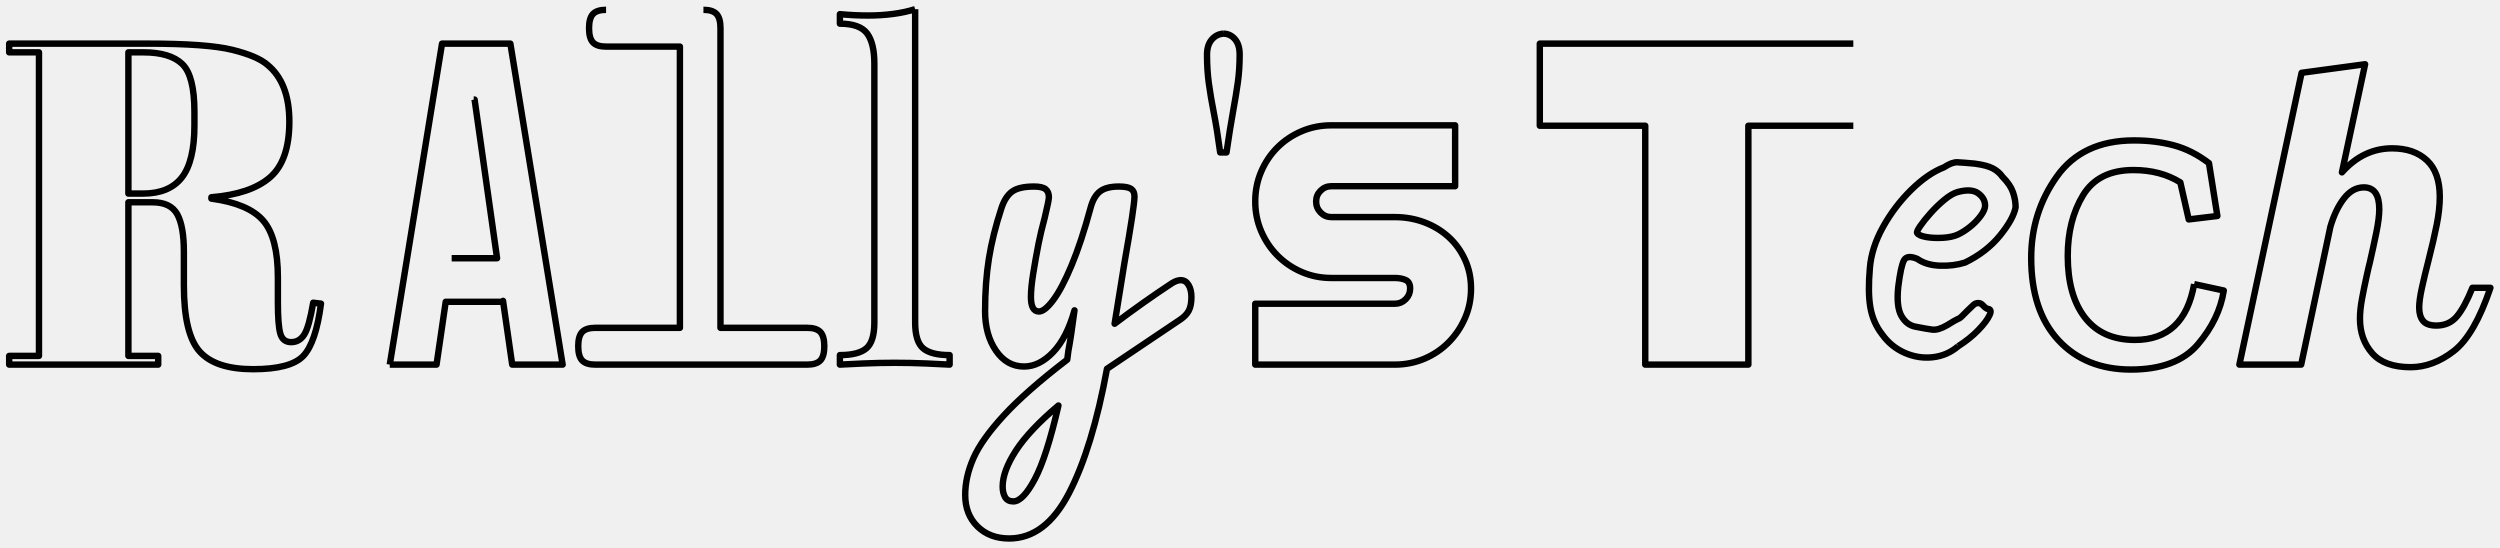
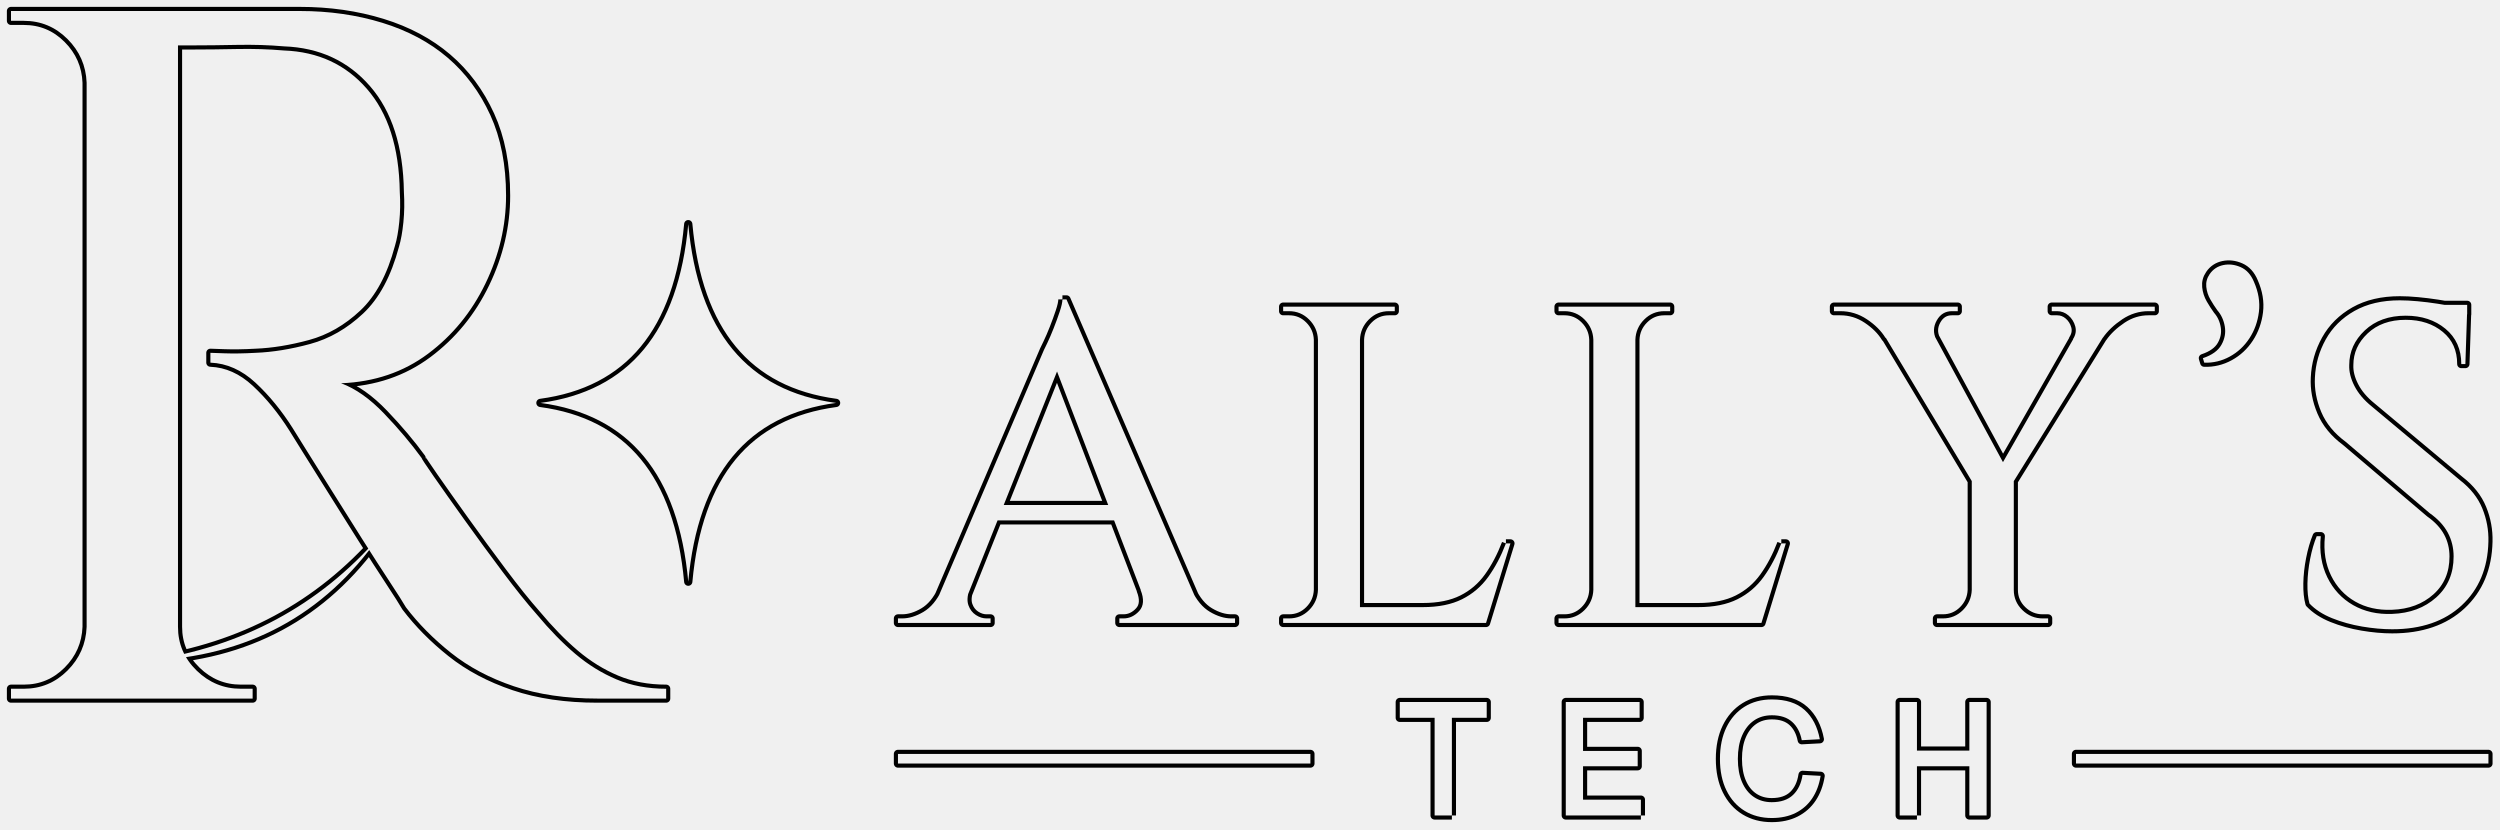
- <svg xmlns="http://www.w3.org/2000/svg" viewBox="0 0 5452 1195" width="5452" height="1195">
-   <path d="M333 441.141L280 441.141L280 776.141L345 776.141L345 795.141L20 795.141L20 776.141L85 776.141L85 114.141L20 114.141L20 95.141L322 95.141Q452 95.141 506.500 108.641Q561 122.141 583 141.141Q631 180.141 631 265.141Q631 350.141 589 386.641Q547 423.141 461 430.141L461 433.141Q542 444.141 574 481.141Q606 518.141 606 605.141L606 658.141Q606 710.141 611.500 728.141Q617 746.141 635 746.141Q653 746.141 663.500 729.641Q674 713.141 683 660.141L700 662.141Q689 747.141 661.500 776.141Q634 805.141 552 805.141Q470 805.141 435.500 766.641Q401 728.141 401 622.141L401 549.141Q401 493.141 386.500 467.141Q372 441.141 333 441.141M313 114.141L280 114.141L280 422.141L312 422.141Q369 422.141 396.500 387.141Q424 352.141 424 273.141L424 244.141Q424 165.141 397.500 139.641Q371 114.141 313 114.141 M850 795.141L964 95.141L1113 95.141L1227 795.141L1117 795.141L1097 656.141L1097 658.141L972 658.141L952 795.141L850 795.141M985 563.141L1084 563.141L1035 217.141L1033 217.141 M1534.041 21.426Q1554.092 21.426 1562.643 30.567Q1571.194 39.707 1571.194 61.527L1571.194 714.939L1760.495 714.939Q1780.545 714.939 1789.096 724.080Q1797.647 733.220 1797.647 755.040Q1797.647 776.860 1789.096 786.001Q1780.545 795.141 1760.495 795.141L1298.152 795.141Q1278.102 795.141 1269.551 786.001Q1261 776.860 1261 755.040Q1261 733.220 1269.551 724.080Q1278.102 714.939 1298.152 714.939L1482.735 714.939L1482.735 101.628L1321.741 101.628Q1301.691 101.628 1293.140 92.487Q1284.589 83.347 1284.589 61.527Q1284.589 39.707 1293.140 30.567Q1301.691 21.426 1321.741 21.426 M1995.771 20L1995.771 703.192Q1995.771 744.718 2013.074 759.548Q2030.376 774.379 2070.913 774.379L2070.913 795.141Q2054.105 794.153 2019.994 792.669Q1985.884 791.186 1951.280 791.186Q1917.664 791.186 1883.059 792.669Q1848.455 794.153 1831.647 795.141L1831.647 774.379Q1872.184 774.379 1889.486 759.548Q1906.788 744.718 1906.788 703.192L1906.788 138.644Q1906.788 94.153 1890.969 72.895Q1875.150 51.638 1831.647 51.638L1831.647 30.876Q1863.285 33.842 1892.946 33.842Q1921.619 33.842 1947.819 30.381Q1974.020 26.921 1995.771 20 M2574.913 610.975Q2585.746 610.975 2591.996 621.391Q2598.246 631.808 2598.246 647.641Q2598.246 666.808 2592.413 677.641Q2586.579 688.475 2574.079 696.808L2414.079 804.308Q2382.413 976.808 2331.163 1075.558Q2279.913 1174.308 2200.746 1174.308Q2158.246 1174.308 2131.579 1148.058Q2104.913 1121.808 2104.913 1079.308Q2104.913 1040.141 2122.829 999.308Q2140.746 958.475 2189.496 905.558Q2238.246 852.641 2327.413 784.308L2329.913 765.141Q2335.746 734.308 2343.246 676.808Q2326.579 736.808 2296.579 768.058Q2266.579 799.308 2233.246 799.308Q2195.746 799.308 2171.996 764.725Q2148.246 730.141 2148.246 678.475Q2148.246 615.975 2156.579 563.891Q2164.913 511.808 2184.079 453.475Q2192.413 428.475 2207.413 417.641Q2222.413 406.808 2254.913 406.808Q2273.246 406.808 2280.329 412.641Q2287.413 418.475 2287.413 430.141Q2287.413 436.808 2278.246 475.141Q2269.913 505.975 2264.913 530.975Q2258.246 565.141 2253.246 596.391Q2248.246 627.641 2248.246 647.641Q2248.246 679.308 2265.746 679.308Q2278.246 679.308 2296.996 654.308Q2315.746 629.308 2336.996 578.475Q2358.246 527.641 2378.246 453.475Q2384.913 428.475 2398.663 417.641Q2412.413 406.808 2439.913 406.808Q2459.079 406.808 2466.579 411.808Q2474.079 416.808 2474.079 428.475Q2474.079 449.308 2452.413 571.808L2430.746 705.975Q2494.913 657.641 2555.746 617.641Q2566.579 610.975 2574.913 610.975M2209.913 1093.475Q2230.746 1093.475 2256.579 1045.141Q2282.413 996.808 2308.246 884.308Q2244.079 938.475 2215.329 983.058Q2186.579 1027.641 2186.579 1060.975Q2186.579 1075.141 2191.996 1084.308Q2197.413 1093.475 2209.913 1093.475 M2667.839 73.390Q2682.670 73.390 2693.051 85.254Q2703.432 97.119 2703.432 118.870Q2703.432 151.497 2699.478 179.675Q2695.523 207.853 2689.096 242.952Q2682.670 278.051 2674.760 332.429L2660.918 332.429Q2653.997 281.017 2647.076 245.918Q2640.155 210.819 2636.201 181.653Q2632.246 152.486 2632.246 119.859Q2632.246 98.107 2642.627 86.243Q2653.009 74.379 2667.839 73.390 M3042.035 795.141L2737.432 795.141L2737.432 662.366L3042.035 662.366Q3055.703 662.366 3065.466 652.603Q3075.229 642.840 3075.229 629.172Q3075.229 615.016 3065.466 610.622Q3055.703 606.229 3042.035 606.229L2903.402 606.229Q2868.743 606.229 2838.478 593.049Q2808.213 579.869 2785.759 557.171Q2763.304 534.472 2750.368 504.207Q2737.432 473.942 2737.432 439.284Q2737.432 404.625 2750.368 374.360Q2763.304 344.095 2785.759 321.641Q2808.213 299.186 2838.478 286.250Q2868.743 273.314 2903.402 273.314L3173.346 273.314L3173.346 406.090L2903.402 406.090Q2889.734 406.090 2879.971 415.853Q2870.208 425.615 2870.208 439.284Q2870.208 453.440 2879.971 463.447Q2889.734 473.454 2903.402 473.454L3042.035 473.454Q3076.205 473.454 3106.470 484.925Q3136.735 496.396 3159.190 516.899Q3181.644 537.401 3194.824 566.201Q3208.004 595.002 3208.004 629.172Q3208.004 663.830 3194.824 693.851Q3181.644 723.872 3159.190 746.571Q3136.735 769.270 3106.470 782.205Q3076.205 795.141 3042.035 795.141 M4041.725 274.211L3812.801 274.211L3812.801 795.141L3587.946 795.141L3587.946 274.211L3358.004 274.211L3358.004 95.141L4041.725 95.141 M4270.552 754.977Q4246.453 775.633 4214.896 779.076Q4183.338 782.518 4153.502 769.322Q4123.666 756.125 4104.158 728.584Q4084.650 703.338 4078.912 670.633Q4073.174 637.928 4077.765 585.141Q4081.207 540.387 4106.453 495.059Q4131.699 449.731 4167.847 414.158Q4203.994 378.584 4239.568 364.813Q4256.781 353.338 4268.830 353.912Q4280.879 354.486 4306.125 356.781Q4332.519 360.223 4345.715 367.108Q4358.912 373.994 4366.945 385.469Q4384.158 402.682 4389.896 419.322Q4395.634 435.961 4395.634 452.026Q4391.043 477.272 4361.781 513.420Q4332.519 549.567 4285.470 572.518Q4260.224 580.551 4230.388 579.404Q4200.552 578.256 4181.043 564.486Q4159.240 555.305 4152.355 567.354Q4145.470 579.404 4139.732 625.305Q4135.142 668.912 4146.617 688.994Q4158.093 709.076 4177.601 712.518Q4200.552 717.108 4213.748 718.830Q4226.945 720.551 4246.453 709.076Q4264.814 697.600 4269.404 695.879Q4273.994 694.158 4276.863 691.289Q4279.732 688.420 4291.207 676.945Q4299.240 668.912 4303.830 664.895Q4308.420 660.879 4314.158 660.879Q4319.896 660.879 4324.486 666.043Q4329.076 671.207 4333.666 673.502Q4345.142 673.502 4338.830 687.272Q4332.519 701.043 4314.158 719.977Q4295.797 738.912 4270.552 754.977M4269.404 511.699Q4282.027 505.961 4295.797 495.059Q4309.568 484.158 4319.322 470.961Q4329.076 457.764 4329.076 448.584Q4329.076 432.518 4314.158 421.617Q4299.240 410.715 4269.404 418.748Q4256.781 422.190 4240.715 435.387Q4224.650 448.584 4210.306 464.649Q4195.961 480.715 4187.355 493.338Q4178.748 505.961 4181.043 508.256Q4184.486 513.994 4200.552 516.863Q4216.617 519.731 4236.699 518.584Q4256.781 517.436 4269.404 511.699 M4785.018 619.603L4849.634 633.603Q4839.941 696.064 4793.095 750.987Q4746.249 805.910 4647.172 805.910Q4548.095 805.910 4488.864 741.834Q4429.634 677.757 4429.634 562.526Q4429.634 463.449 4485.634 384.834Q4541.634 306.218 4653.634 306.218Q4701.018 306.218 4740.864 316.987Q4780.710 327.757 4817.326 355.757L4835.634 470.987L4773.172 478.526L4754.864 397.757Q4711.787 370.834 4652.557 370.834Q4576.095 370.834 4542.710 425.757Q4509.326 480.680 4509.326 558.218Q4509.326 644.372 4547.018 692.834Q4584.710 741.295 4655.787 741.295Q4763.480 741.295 4785.018 619.603 M5257.029 800.756Q5199.944 800.756 5173.273 770.342Q5146.601 739.927 5146.601 695.008Q5146.601 675.355 5151.281 650.556Q5155.960 625.756 5161.107 602.360Q5166.254 578.965 5168.125 572.414Q5175.612 539.660 5182.163 507.842Q5188.714 476.024 5188.714 456.371Q5188.714 408.644 5155.024 408.644Q5130.692 408.644 5111.976 432.508Q5093.259 456.371 5082.029 494.740L5018.393 795.141L4883.634 795.141L5019.329 158.778L5157.831 140.061L5107.297 375.890Q5154.088 323.483 5216.789 323.483Q5264.516 323.483 5292.591 349.687Q5320.666 375.890 5320.666 429.232Q5320.666 456.371 5314.115 489.593Q5307.564 522.815 5295.398 570.542Q5287.912 599.553 5281.829 627.160Q5275.746 654.767 5275.746 670.676Q5275.746 689.393 5284.168 699.687Q5292.591 709.981 5313.179 709.981Q5341.254 709.981 5358.099 689.860Q5374.944 669.740 5391.789 627.628L5431.093 627.628Q5396.468 730.569 5351.080 765.663Q5305.692 800.756 5257.029 800.756" fill="none" stroke="#000" stroke-width="14" stroke-linejoin="round" />
+ <svg xmlns="http://www.w3.org/2000/svg" viewBox="-16 -1016 3636 1206" width="3636" height="1206">
+   <mask id="o" maskUnits="userSpaceOnUse" x="-16" y="-1016" width="3636" height="1206">
+     <rect x="-16" y="-1016" width="3636" height="1206" fill="#fff" />
+     <path d="M224.29 -1000L224.29 -1000L420 -1000Q484.29 -1000 540 -982.86Q595.71 -965.71 635 -932.14Q674.29 -898.57 697.14 -848.57Q720 -798.57 720 -731.43L720 -731.43Q720 -665.71 690 -603.57Q660 -541.43 606.43 -501.43Q552.86 -461.43 480 -458.57L480 -458.57Q511.43 -447.14 542.86 -414.29Q574.29 -381.43 597.14 -350L597.14 -350Q597.14 -348.57 615 -322.86Q632.86 -297.14 660 -259.29Q687.14 -221.43 715 -184.29Q742.86 -147.14 764.29 -122.86L764.29 -122.86Q792.86 -88.57 820.71 -65Q848.57 -41.43 880.71 -27.86Q912.86 -14.29 952.86 -14.29L952.86 -14.29L952.86 0L852.86 0Q784.29 0 731.43 -17.86Q678.57 -35.71 640 -66.43Q601.43 -97.14 574.29 -132.86L574.29 -132.86Q568.57 -142.86 550.71 -170Q532.86 -197.14 510.71 -232.14Q488.57 -267.14 467.14 -301.43Q445.71 -335.71 430 -360.71Q414.29 -385.71 410 -392.86L410 -392.86Q385.71 -431.43 355.71 -459.29Q325.71 -487.14 290 -488.57L290 -488.57L290 -502.86Q291.43 -502.86 310.71 -502.14Q330 -501.43 355.71 -502.86L355.71 -502.86Q392.86 -504.29 435 -515.71Q477.14 -527.14 512.14 -560Q547.14 -592.86 564.29 -657.14L564.29 -657.14Q568.57 -671.43 570.71 -692.86Q572.86 -714.29 571.43 -737.14L571.43 -737.14Q570 -835.71 522.14 -890.71Q474.29 -945.71 397.14 -948.57L397.14 -948.57Q364.29 -951.43 328.57 -950.71Q292.86 -950 267.14 -950Q241.43 -950 238.57 -950L238.57 -950Q238.57 -951.43 235 -963.57Q231.43 -975.71 227.86 -987.86Q224.29 -1000 224.29 -1000M110 -1000L242.86 -1000L242.86 0L110 0L110 -1000M110 -104.29L114.29 -104.29L114.29 0L0 0L0 -14.29Q0 -14.29 9.29 -14.29Q18.57 -14.29 18.57 -14.29L18.57 -14.29Q55.71 -14.29 82.14 -40.71Q108.57 -67.14 110 -104.29L110 -104.29M114.29 -1000L114.29 -895.71L110 -895.71Q108.57 -932.86 82.14 -959.29Q55.71 -985.71 18.57 -985.71L18.57 -985.71Q18.57 -985.71 9.29 -985.71Q0 -985.71 0 -985.71L0 -985.71L0 -1000L114.29 -1000M238.57 0L238.57 -104.29L242.86 -104.29Q242.86 -67.14 270 -40.71Q297.14 -14.29 334.29 -14.29L334.29 -14.29Q335.71 -14.29 343.57 -14.29Q351.43 -14.29 351.43 -14.29L351.43 -14.29L351.43 0L238.57 0 M200 -55Q404.4 -85.4 535 -235Q415.6 -64.6 200 -55Z M985 -690Q1006.5 -456 1200 -430Q1006.5 -404 985 -170Q963.5 -404 770 -430Q963.5 -456 985 -690Z M1513.43 -496.4L1535.11 -580.51L1736.86 -113.94L1659.97 -113.94L1513.43 -496.4M1353.74 -157.97L1393.83 -157.97Q1389.23 -144.83 1392.51 -135.63Q1395.8 -126.43 1403.36 -121.5Q1410.91 -116.57 1418.8 -116.57L1418.8 -116.57L1424.71 -116.57L1424.71 -110L1290 -110L1290 -116.57Q1290 -116.57 1292.96 -116.57Q1295.91 -116.57 1295.91 -116.57L1295.91 -116.57Q1311.03 -116.57 1327.13 -126.1Q1343.23 -135.63 1353.74 -157.97L1353.74 -157.97M1529.2 -580.51L1535.11 -580.51L1540.37 -523.34L1376.09 -111.97L1333.37 -111.97L1502.26 -506.91Q1502.91 -508.23 1507.19 -517.1Q1511.46 -525.97 1516.39 -538.46Q1521.31 -550.94 1525.26 -562.77Q1529.2 -574.6 1529.2 -580.51L1529.2 -580.51M1418.8 -281.51L1619.89 -281.51L1619.89 -259.17L1418.8 -259.17L1418.8 -281.51M1642.89 -157.97L1642.89 -157.97L1717.14 -157.97Q1727.66 -135.63 1743.76 -126.1Q1759.86 -116.57 1774.97 -116.57L1774.97 -116.57Q1774.97 -116.57 1777.6 -116.57Q1780.23 -116.57 1780.23 -116.57L1780.23 -116.57L1780.23 -110L1612 -110L1612 -116.57L1617.91 -116.57Q1631.06 -116.57 1640.91 -127.41Q1650.77 -138.26 1642.89 -157.97 M1900.83 -570L1961.94 -570L1961.94 -110L1900.83 -110L1900.83 -570M1959.97 -133L2138.06 -133L2143.31 -110L1959.97 -110L1959.97 -133M2174.2 -225.66L2180.77 -225.66L2145.29 -110L2029.63 -110L2053.29 -133Q2087.46 -133 2110.46 -144.5Q2133.46 -156 2148.57 -177.03Q2163.69 -198.06 2174.2 -225.66L2174.2 -225.66M1900.83 -157.97L1902.8 -157.97L1902.8 -110L1850.23 -110L1850.23 -116.57Q1850.23 -116.57 1854.5 -116.57Q1858.77 -116.57 1858.77 -116.57L1858.77 -116.57Q1875.86 -116.57 1888.01 -128.73Q1900.17 -140.89 1900.83 -157.97L1900.83 -157.97M1902.8 -570L1902.8 -522.03L1900.83 -522.03Q1900.17 -539.11 1888.01 -551.27Q1875.86 -563.43 1858.77 -563.43L1858.77 -563.43Q1858.77 -563.43 1854.5 -563.43Q1850.23 -563.43 1850.23 -563.43L1850.23 -563.43L1850.23 -570L1902.8 -570M1961.94 -522.03L1959.97 -522.03L1959.97 -570L2012.54 -570L2012.54 -563.43Q2011.89 -563.43 2007.94 -563.43Q2004 -563.43 2004 -563.43L2004 -563.43Q1986.91 -563.43 1974.76 -551.27Q1962.6 -539.11 1961.94 -522.03L1961.94 -522.03 M2301.37 -570L2362.49 -570L2362.49 -110L2301.37 -110L2301.37 -570M2360.51 -133L2538.6 -133L2543.86 -110L2360.51 -110L2360.51 -133M2574.74 -225.66L2581.31 -225.66L2545.83 -110L2430.17 -110L2453.83 -133Q2488 -133 2511 -144.5Q2534 -156 2549.11 -177.03Q2564.23 -198.06 2574.74 -225.66L2574.74 -225.66M2301.37 -157.97L2303.34 -157.97L2303.34 -110L2250.77 -110L2250.77 -116.57Q2250.77 -116.57 2255.04 -116.57Q2259.31 -116.57 2259.31 -116.57L2259.31 -116.57Q2276.4 -116.57 2288.56 -128.73Q2300.71 -140.89 2301.37 -157.97L2301.37 -157.97M2303.34 -570L2303.34 -522.03L2301.37 -522.03Q2300.71 -539.11 2288.56 -551.27Q2276.4 -563.43 2259.31 -563.43L2259.31 -563.43Q2259.31 -563.43 2255.04 -563.43Q2250.77 -563.43 2250.77 -563.43L2250.77 -563.43L2250.77 -570L2303.34 -570M2362.49 -522.03L2360.51 -522.03L2360.51 -570L2413.09 -570L2413.09 -563.43Q2412.43 -563.43 2408.49 -563.43Q2404.54 -563.43 2404.54 -563.43L2404.54 -563.43Q2387.46 -563.43 2375.3 -551.27Q2363.14 -539.11 2362.49 -522.03L2362.49 -522.03 M2699.94 -569.34L2774.86 -569.34L2905.63 -328.17L2855.69 -309.77L2699.94 -569.34M2851.74 -321.6L2912.86 -321.6L2912.86 -110L2851.74 -110L2851.74 -321.6M2880.66 -315.03L3025.89 -569.34L3069.91 -569.34L2907.6 -307.8L2880.66 -315.03M3042.31 -524.66L2998.94 -522.69Q3004.86 -531.89 3002.23 -541.41Q2999.6 -550.94 2992.37 -557.19Q2985.14 -563.43 2975.94 -563.43L2975.94 -563.43Q2975.94 -563.43 2972 -563.43Q2968.06 -563.43 2968.06 -563.43L2968.06 -563.43L2968.06 -570L3117.89 -570L3117.89 -563.43L3108.69 -563.43Q3088.31 -563.43 3070.57 -551.6Q3052.83 -539.77 3042.31 -524.66L3042.31 -524.66M2799.83 -522.69L2799.83 -522.69L2726.23 -524.66Q2717.03 -539.77 2699.29 -551.6Q2681.54 -563.43 2660.51 -563.43L2660.51 -563.43L2651.31 -563.43L2651.31 -570L2831.37 -570L2831.37 -563.43Q2831.37 -563.43 2827.1 -563.43Q2822.83 -563.43 2822.83 -563.43L2822.83 -563.43Q2808.37 -563.43 2800.81 -549.96Q2793.26 -536.49 2799.83 -522.69M2851.74 -157.97L2853.06 -157.97L2853.06 -110L2801.14 -110L2801.14 -116.57Q2801.14 -116.57 2805.09 -116.57Q2809.03 -116.57 2809.69 -116.57L2809.69 -116.57Q2826.77 -116.57 2838.93 -128.73Q2851.09 -140.89 2851.74 -157.97L2851.74 -157.97M2910.89 -110L2910.89 -157.97L2912.86 -157.97Q2912.86 -140.89 2925.34 -128.73Q2937.83 -116.57 2954.91 -116.57L2954.91 -116.57Q2954.91 -116.57 2958.86 -116.57Q2962.8 -116.57 2962.8 -116.57L2962.8 -116.57L2962.8 -110L2910.89 -110 M3197.74 -617.31L3197.74 -617.31Q3204.97 -627.83 3217.46 -630.46Q3229.94 -633.09 3242.76 -627.5Q3255.57 -621.91 3262.14 -606.14L3262.14 -606.14Q3272 -583.8 3269.37 -562.44Q3266.74 -541.09 3255.57 -524Q3244.4 -506.91 3226.99 -497.39Q3209.57 -487.86 3189.86 -488.51L3189.86 -488.51L3187.89 -495.09Q3207.6 -501.66 3214.83 -514.47Q3222.06 -527.29 3219.76 -541.09Q3217.46 -554.89 3208.91 -564.74L3208.91 -564.74Q3203.66 -571.97 3198.73 -580.51Q3193.8 -589.06 3192.81 -598.91Q3191.83 -608.77 3197.74 -617.31 M3474.34 -579.2L3474.34 -579.2Q3485.51 -579.2 3499.97 -577.89Q3514.43 -576.57 3529.21 -574.27Q3544 -571.97 3555.5 -569.67Q3567 -567.37 3572.25 -564.74L3572.25 -564.74L3569.63 -486.54L3563.71 -486.54Q3563.71 -518.74 3540.71 -537.8Q3517.71 -556.86 3482.88 -556.86L3482.88 -556.86Q3446.08 -556.86 3423.41 -535.5Q3400.74 -514.14 3400.74 -485.23L3400.74 -485.23Q3400.08 -470.77 3408.3 -454.67Q3416.51 -438.57 3433.6 -424.77L3433.6 -424.77L3561.74 -317.66Q3584.74 -299.91 3594.27 -276.59Q3603.8 -253.26 3603.14 -228.29L3603.14 -228.29Q3601.83 -170.46 3564.37 -135.63Q3526.91 -100.8 3463.17 -100.8L3463.17 -100.8Q3442.8 -100.8 3419.47 -104.74Q3396.14 -108.69 3375.77 -116.9Q3355.4 -125.11 3342.91 -138.26L3342.91 -138.26Q3339.63 -150.09 3339.95 -167.5Q3340.28 -184.91 3343.9 -203.31Q3347.51 -221.71 3353.43 -236.17L3353.43 -236.17L3359.34 -236.17Q3356.05 -202.66 3368.87 -176.37Q3381.68 -150.09 3406.33 -135.96Q3430.97 -121.83 3463.17 -123.14L3463.17 -123.14Q3501.94 -124.46 3527.24 -147.13Q3552.54 -169.8 3552.54 -206.6L3552.54 -206.6Q3552.54 -225.66 3544 -241.43Q3535.45 -257.2 3517.71 -269.69L3517.71 -269.69L3395.48 -373.51Q3370.51 -391.91 3360 -416.89Q3349.48 -441.86 3350.8 -466.83L3350.8 -466.83Q3352.11 -496.4 3366.57 -522.36Q3381.03 -548.31 3408.3 -563.76Q3435.57 -579.2 3474.34 -579.2M3513.11 -572.63L3572.25 -572.63L3572.25 -558.83L3513.11 -558.83L3513.11 -572.63 M1290 80.5L1889.85 80.5L1889.85 94.5L1290 94.5Z M2095.61 170L2070.51 170L2070.51 28.01L2019.85 28.01L2019.85 5L2146.27 5L2146.27 28.01L2095.61 28.01L2095.61 170 M2370.5 170L2261.27 170L2261.27 5L2368.64 5L2368.64 28.01L2286.37 28.01L2286.37 76.11L2365.85 76.11L2365.85 98.42L2286.37 98.42L2286.37 146.99L2370.5 146.99L2370.5 170 M2560.8 173.72L2560.8 173.72Q2538.49 173.72 2521.52 163.38Q2504.56 153.04 2495.03 133.75Q2485.5 114.46 2485.5 87.73L2485.5 87.73Q2485.5 61.24 2494.91 41.83Q2504.32 22.43 2521.29 11.86Q2538.25 1.28 2561.03 1.28L2561.03 1.28Q2591.7 1.28 2608.67 16.62Q2625.63 31.96 2630.75 59.15L2630.75 59.15L2604.49 60.54Q2601.23 43.58 2590.54 33.93Q2579.85 24.29 2561.03 24.29L2561.03 24.29Q2545.92 24.29 2534.88 31.96Q2523.84 39.63 2517.69 53.8Q2511.53 67.98 2511.53 87.73L2511.53 87.73Q2511.53 107.49 2517.69 121.66Q2523.84 135.84 2535 143.27Q2546.15 150.71 2560.8 150.71L2560.8 150.71Q2580.78 150.71 2591.82 140.14Q2602.86 129.56 2605.65 110.97L2605.65 110.97L2631.91 112.37Q2628.89 131.19 2619.82 144.9Q2610.76 158.61 2595.89 166.17Q2581.01 173.72 2560.8 173.72 M2772.01 170L2746.91 170L2746.91 5L2772.01 5L2772.01 84.48L2759.92 75.65L2860.32 75.65L2848.23 84.48L2848.23 5L2873.33 5L2873.33 170L2848.23 170L2848.23 89.59L2860.32 98.42L2759.92 98.42L2772.01 89.59L2772.01 170 M3003.33 80.5L3603.18 80.5L3603.18 94.5L3003.33 94.5Z" fill="#000" fill-rule="nonzero" />
+   </mask>
+   <path d="M224.29 -1000L224.29 -1000L420 -1000Q484.29 -1000 540 -982.86Q595.71 -965.71 635 -932.14Q674.29 -898.57 697.14 -848.57Q720 -798.57 720 -731.43L720 -731.43Q720 -665.71 690 -603.57Q660 -541.43 606.43 -501.43Q552.86 -461.43 480 -458.57L480 -458.57Q511.43 -447.14 542.86 -414.29Q574.29 -381.43 597.14 -350L597.14 -350Q597.14 -348.57 615 -322.86Q632.86 -297.14 660 -259.29Q687.14 -221.43 715 -184.29Q742.86 -147.14 764.29 -122.86L764.29 -122.86Q792.86 -88.57 820.71 -65Q848.57 -41.43 880.71 -27.86Q912.86 -14.29 952.86 -14.29L952.86 -14.29L952.86 0L852.86 0Q784.29 0 731.43 -17.86Q678.57 -35.71 640 -66.43Q601.43 -97.14 574.29 -132.86L574.29 -132.86Q568.57 -142.86 550.71 -170Q532.86 -197.14 510.71 -232.14Q488.57 -267.14 467.14 -301.43Q445.71 -335.71 430 -360.71Q414.29 -385.71 410 -392.86L410 -392.86Q385.71 -431.43 355.71 -459.29Q325.71 -487.14 290 -488.57L290 -488.57L290 -502.86Q291.43 -502.86 310.71 -502.14Q330 -501.43 355.71 -502.86L355.71 -502.86Q392.86 -504.29 435 -515.71Q477.14 -527.14 512.14 -560Q547.14 -592.86 564.29 -657.14L564.29 -657.14Q568.57 -671.43 570.71 -692.86Q572.86 -714.29 571.43 -737.14L571.43 -737.14Q570 -835.71 522.14 -890.71Q474.29 -945.71 397.14 -948.57L397.14 -948.57Q364.29 -951.43 328.57 -950.71Q292.86 -950 267.14 -950Q241.43 -950 238.57 -950L238.57 -950Q238.57 -951.43 235 -963.57Q231.43 -975.71 227.86 -987.86Q224.29 -1000 224.29 -1000M110 -1000L242.86 -1000L242.86 0L110 0L110 -1000M110 -104.29L114.29 -104.29L114.29 0L0 0L0 -14.29Q0 -14.29 9.29 -14.29Q18.57 -14.29 18.57 -14.29L18.57 -14.29Q55.71 -14.29 82.14 -40.71Q108.57 -67.14 110 -104.29L110 -104.29M114.29 -1000L114.29 -895.71L110 -895.71Q108.57 -932.86 82.14 -959.29Q55.71 -985.71 18.57 -985.71L18.57 -985.71Q18.57 -985.71 9.29 -985.71Q0 -985.71 0 -985.71L0 -985.71L0 -1000L114.29 -1000M238.57 0L238.57 -104.29L242.86 -104.29Q242.86 -67.14 270 -40.71Q297.14 -14.29 334.29 -14.29L334.29 -14.29Q335.71 -14.29 343.57 -14.29Q351.43 -14.29 351.43 -14.29L351.43 -14.29L351.43 0L238.57 0 M200 -55Q404.4 -85.4 535 -235Q415.6 -64.6 200 -55Z M985 -690Q1006.5 -456 1200 -430Q1006.5 -404 985 -170Q963.5 -404 770 -430Q963.5 -456 985 -690Z M1513.43 -496.4L1535.11 -580.51L1736.86 -113.94L1659.97 -113.94L1513.43 -496.4M1353.74 -157.97L1393.83 -157.97Q1389.23 -144.83 1392.51 -135.63Q1395.8 -126.43 1403.36 -121.5Q1410.91 -116.57 1418.8 -116.57L1418.8 -116.57L1424.71 -116.57L1424.71 -110L1290 -110L1290 -116.57Q1290 -116.57 1292.96 -116.57Q1295.91 -116.57 1295.91 -116.57L1295.91 -116.57Q1311.03 -116.57 1327.13 -126.1Q1343.23 -135.63 1353.74 -157.97L1353.74 -157.97M1529.2 -580.51L1535.11 -580.51L1540.37 -523.34L1376.09 -111.97L1333.37 -111.97L1502.26 -506.91Q1502.91 -508.23 1507.19 -517.1Q1511.46 -525.97 1516.39 -538.46Q1521.31 -550.94 1525.26 -562.77Q1529.2 -574.6 1529.2 -580.51L1529.2 -580.51M1418.8 -281.51L1619.89 -281.51L1619.89 -259.17L1418.8 -259.17L1418.8 -281.51M1642.89 -157.97L1642.89 -157.97L1717.14 -157.97Q1727.66 -135.63 1743.76 -126.1Q1759.86 -116.57 1774.97 -116.57L1774.97 -116.57Q1774.97 -116.57 1777.6 -116.57Q1780.23 -116.57 1780.23 -116.57L1780.23 -116.57L1780.23 -110L1612 -110L1612 -116.57L1617.91 -116.57Q1631.06 -116.57 1640.91 -127.41Q1650.77 -138.26 1642.89 -157.97 M1900.83 -570L1961.94 -570L1961.94 -110L1900.83 -110L1900.83 -570M1959.97 -133L2138.06 -133L2143.31 -110L1959.97 -110L1959.97 -133M2174.2 -225.66L2180.77 -225.66L2145.29 -110L2029.63 -110L2053.29 -133Q2087.46 -133 2110.46 -144.5Q2133.46 -156 2148.57 -177.03Q2163.69 -198.06 2174.2 -225.66L2174.2 -225.66M1900.83 -157.97L1902.8 -157.97L1902.8 -110L1850.23 -110L1850.23 -116.57Q1850.23 -116.57 1854.5 -116.57Q1858.77 -116.57 1858.77 -116.57L1858.77 -116.57Q1875.86 -116.57 1888.01 -128.73Q1900.17 -140.89 1900.83 -157.97L1900.83 -157.97M1902.8 -570L1902.8 -522.03L1900.83 -522.03Q1900.17 -539.11 1888.01 -551.27Q1875.86 -563.43 1858.77 -563.43L1858.77 -563.43Q1858.77 -563.43 1854.5 -563.43Q1850.23 -563.43 1850.23 -563.43L1850.23 -563.43L1850.23 -570L1902.8 -570M1961.94 -522.03L1959.97 -522.03L1959.97 -570L2012.54 -570L2012.54 -563.43Q2011.89 -563.43 2007.94 -563.43Q2004 -563.43 2004 -563.43L2004 -563.43Q1986.91 -563.43 1974.76 -551.27Q1962.6 -539.11 1961.94 -522.03L1961.94 -522.03 M2301.37 -570L2362.49 -570L2362.49 -110L2301.37 -110L2301.37 -570M2360.51 -133L2538.6 -133L2543.86 -110L2360.51 -110L2360.51 -133M2574.74 -225.66L2581.31 -225.66L2545.83 -110L2430.17 -110L2453.83 -133Q2488 -133 2511 -144.5Q2534 -156 2549.11 -177.03Q2564.23 -198.06 2574.74 -225.66L2574.74 -225.66M2301.37 -157.97L2303.34 -157.97L2303.34 -110L2250.77 -110L2250.77 -116.57Q2250.77 -116.57 2255.04 -116.57Q2259.31 -116.57 2259.31 -116.57L2259.31 -116.57Q2276.4 -116.57 2288.56 -128.73Q2300.71 -140.89 2301.37 -157.97L2301.37 -157.97M2303.34 -570L2303.34 -522.03L2301.37 -522.03Q2300.71 -539.11 2288.56 -551.27Q2276.4 -563.43 2259.31 -563.43L2259.31 -563.43Q2259.31 -563.43 2255.04 -563.43Q2250.77 -563.43 2250.77 -563.43L2250.77 -563.43L2250.77 -570L2303.34 -570M2362.49 -522.03L2360.51 -522.03L2360.51 -570L2413.09 -570L2413.09 -563.43Q2412.43 -563.43 2408.49 -563.43Q2404.54 -563.43 2404.54 -563.43L2404.54 -563.43Q2387.46 -563.43 2375.3 -551.27Q2363.14 -539.11 2362.49 -522.03L2362.49 -522.03 M2699.94 -569.34L2774.86 -569.34L2905.63 -328.17L2855.69 -309.77L2699.94 -569.34M2851.74 -321.6L2912.86 -321.6L2912.86 -110L2851.74 -110L2851.74 -321.6M2880.66 -315.03L3025.89 -569.34L3069.91 -569.34L2907.6 -307.8L2880.66 -315.03M3042.31 -524.66L2998.94 -522.69Q3004.86 -531.89 3002.23 -541.41Q2999.6 -550.94 2992.37 -557.19Q2985.14 -563.43 2975.94 -563.43L2975.94 -563.43Q2975.94 -563.43 2972 -563.43Q2968.06 -563.43 2968.06 -563.43L2968.06 -563.43L2968.06 -570L3117.89 -570L3117.89 -563.43L3108.69 -563.43Q3088.31 -563.43 3070.57 -551.6Q3052.83 -539.77 3042.31 -524.66L3042.31 -524.66M2799.83 -522.69L2799.83 -522.69L2726.23 -524.66Q2717.03 -539.77 2699.29 -551.6Q2681.54 -563.43 2660.51 -563.43L2660.51 -563.43L2651.31 -563.43L2651.31 -570L2831.37 -570L2831.37 -563.43Q2831.37 -563.43 2827.1 -563.43Q2822.83 -563.43 2822.83 -563.43L2822.83 -563.43Q2808.37 -563.43 2800.81 -549.96Q2793.26 -536.49 2799.83 -522.69M2851.74 -157.97L2853.06 -157.97L2853.06 -110L2801.14 -110L2801.14 -116.57Q2801.14 -116.57 2805.09 -116.57Q2809.03 -116.57 2809.69 -116.57L2809.69 -116.57Q2826.77 -116.57 2838.93 -128.73Q2851.09 -140.89 2851.74 -157.97L2851.74 -157.97M2910.89 -110L2910.89 -157.97L2912.86 -157.97Q2912.86 -140.89 2925.34 -128.73Q2937.83 -116.57 2954.91 -116.57L2954.91 -116.57Q2954.91 -116.57 2958.86 -116.57Q2962.8 -116.57 2962.8 -116.57L2962.8 -116.57L2962.8 -110L2910.89 -110 M3197.74 -617.31L3197.74 -617.31Q3204.97 -627.83 3217.46 -630.46Q3229.94 -633.09 3242.76 -627.5Q3255.57 -621.91 3262.14 -606.14L3262.14 -606.14Q3272 -583.8 3269.37 -562.44Q3266.74 -541.09 3255.57 -524Q3244.4 -506.91 3226.99 -497.39Q3209.57 -487.86 3189.86 -488.51L3189.86 -488.51L3187.89 -495.09Q3207.6 -501.66 3214.83 -514.47Q3222.06 -527.29 3219.76 -541.09Q3217.46 -554.89 3208.91 -564.74L3208.91 -564.74Q3203.66 -571.97 3198.73 -580.51Q3193.8 -589.06 3192.81 -598.91Q3191.83 -608.77 3197.74 -617.31 M3474.34 -579.2L3474.34 -579.2Q3485.51 -579.2 3499.97 -577.89Q3514.43 -576.57 3529.21 -574.27Q3544 -571.97 3555.5 -569.67Q3567 -567.37 3572.25 -564.74L3572.25 -564.74L3569.63 -486.54L3563.71 -486.54Q3563.71 -518.74 3540.71 -537.8Q3517.71 -556.86 3482.88 -556.86L3482.88 -556.86Q3446.08 -556.86 3423.41 -535.5Q3400.74 -514.14 3400.74 -485.23L3400.74 -485.23Q3400.08 -470.77 3408.3 -454.67Q3416.51 -438.57 3433.6 -424.77L3433.6 -424.77L3561.74 -317.66Q3584.74 -299.91 3594.27 -276.59Q3603.8 -253.26 3603.14 -228.29L3603.14 -228.29Q3601.83 -170.46 3564.37 -135.63Q3526.91 -100.8 3463.17 -100.8L3463.17 -100.8Q3442.8 -100.8 3419.47 -104.74Q3396.14 -108.69 3375.77 -116.9Q3355.4 -125.11 3342.91 -138.26L3342.91 -138.26Q3339.63 -150.09 3339.95 -167.5Q3340.28 -184.91 3343.9 -203.31Q3347.51 -221.71 3353.43 -236.17L3353.43 -236.17L3359.34 -236.17Q3356.05 -202.66 3368.87 -176.37Q3381.68 -150.09 3406.33 -135.96Q3430.97 -121.83 3463.17 -123.14L3463.17 -123.14Q3501.94 -124.46 3527.24 -147.13Q3552.54 -169.8 3552.54 -206.6L3552.54 -206.6Q3552.54 -225.66 3544 -241.43Q3535.45 -257.2 3517.71 -269.69L3517.71 -269.69L3395.48 -373.51Q3370.51 -391.91 3360 -416.89Q3349.48 -441.86 3350.8 -466.83L3350.8 -466.83Q3352.11 -496.4 3366.57 -522.36Q3381.03 -548.31 3408.3 -563.76Q3435.57 -579.2 3474.34 -579.2M3513.11 -572.63L3572.25 -572.63L3572.25 -558.83L3513.11 -558.83L3513.11 -572.63 M1290 80.5L1889.85 80.5L1889.85 94.5L1290 94.5Z M2095.61 170L2070.51 170L2070.51 28.01L2019.85 28.01L2019.85 5L2146.27 5L2146.27 28.01L2095.61 28.01L2095.61 170 M2370.5 170L2261.27 170L2261.27 5L2368.64 5L2368.64 28.01L2286.37 28.01L2286.37 76.11L2365.85 76.11L2365.85 98.42L2286.37 98.42L2286.37 146.99L2370.5 146.99L2370.5 170 M2560.8 173.72L2560.8 173.72Q2538.49 173.72 2521.52 163.38Q2504.56 153.04 2495.03 133.75Q2485.5 114.46 2485.5 87.73L2485.5 87.73Q2485.5 61.24 2494.91 41.83Q2504.32 22.43 2521.29 11.86Q2538.25 1.28 2561.03 1.28L2561.03 1.28Q2591.7 1.28 2608.67 16.62Q2625.63 31.96 2630.75 59.15L2630.75 59.15L2604.49 60.54Q2601.23 43.58 2590.54 33.93Q2579.85 24.29 2561.03 24.29L2561.03 24.29Q2545.92 24.29 2534.88 31.96Q2523.84 39.63 2517.69 53.8Q2511.53 67.98 2511.53 87.73L2511.53 87.73Q2511.53 107.49 2517.69 121.66Q2523.84 135.84 2535 143.27Q2546.15 150.71 2560.8 150.71L2560.8 150.71Q2580.78 150.71 2591.82 140.14Q2602.86 129.56 2605.65 110.97L2605.65 110.97L2631.91 112.37Q2628.89 131.19 2619.82 144.9Q2610.76 158.61 2595.89 166.17Q2581.01 173.72 2560.8 173.72 M2772.01 170L2746.91 170L2746.91 5L2772.01 5L2772.01 84.48L2759.92 75.65L2860.32 75.65L2848.23 84.48L2848.23 5L2873.33 5L2873.33 170L2848.23 170L2848.23 89.59L2860.32 98.42L2759.92 98.42L2772.01 89.59L2772.01 170 M3003.33 80.5L3603.18 80.5L3603.18 94.5L3003.33 94.5Z" fill="none" stroke="#000" stroke-width="12" stroke-linejoin="round" mask="url(#o)" />
</svg>
